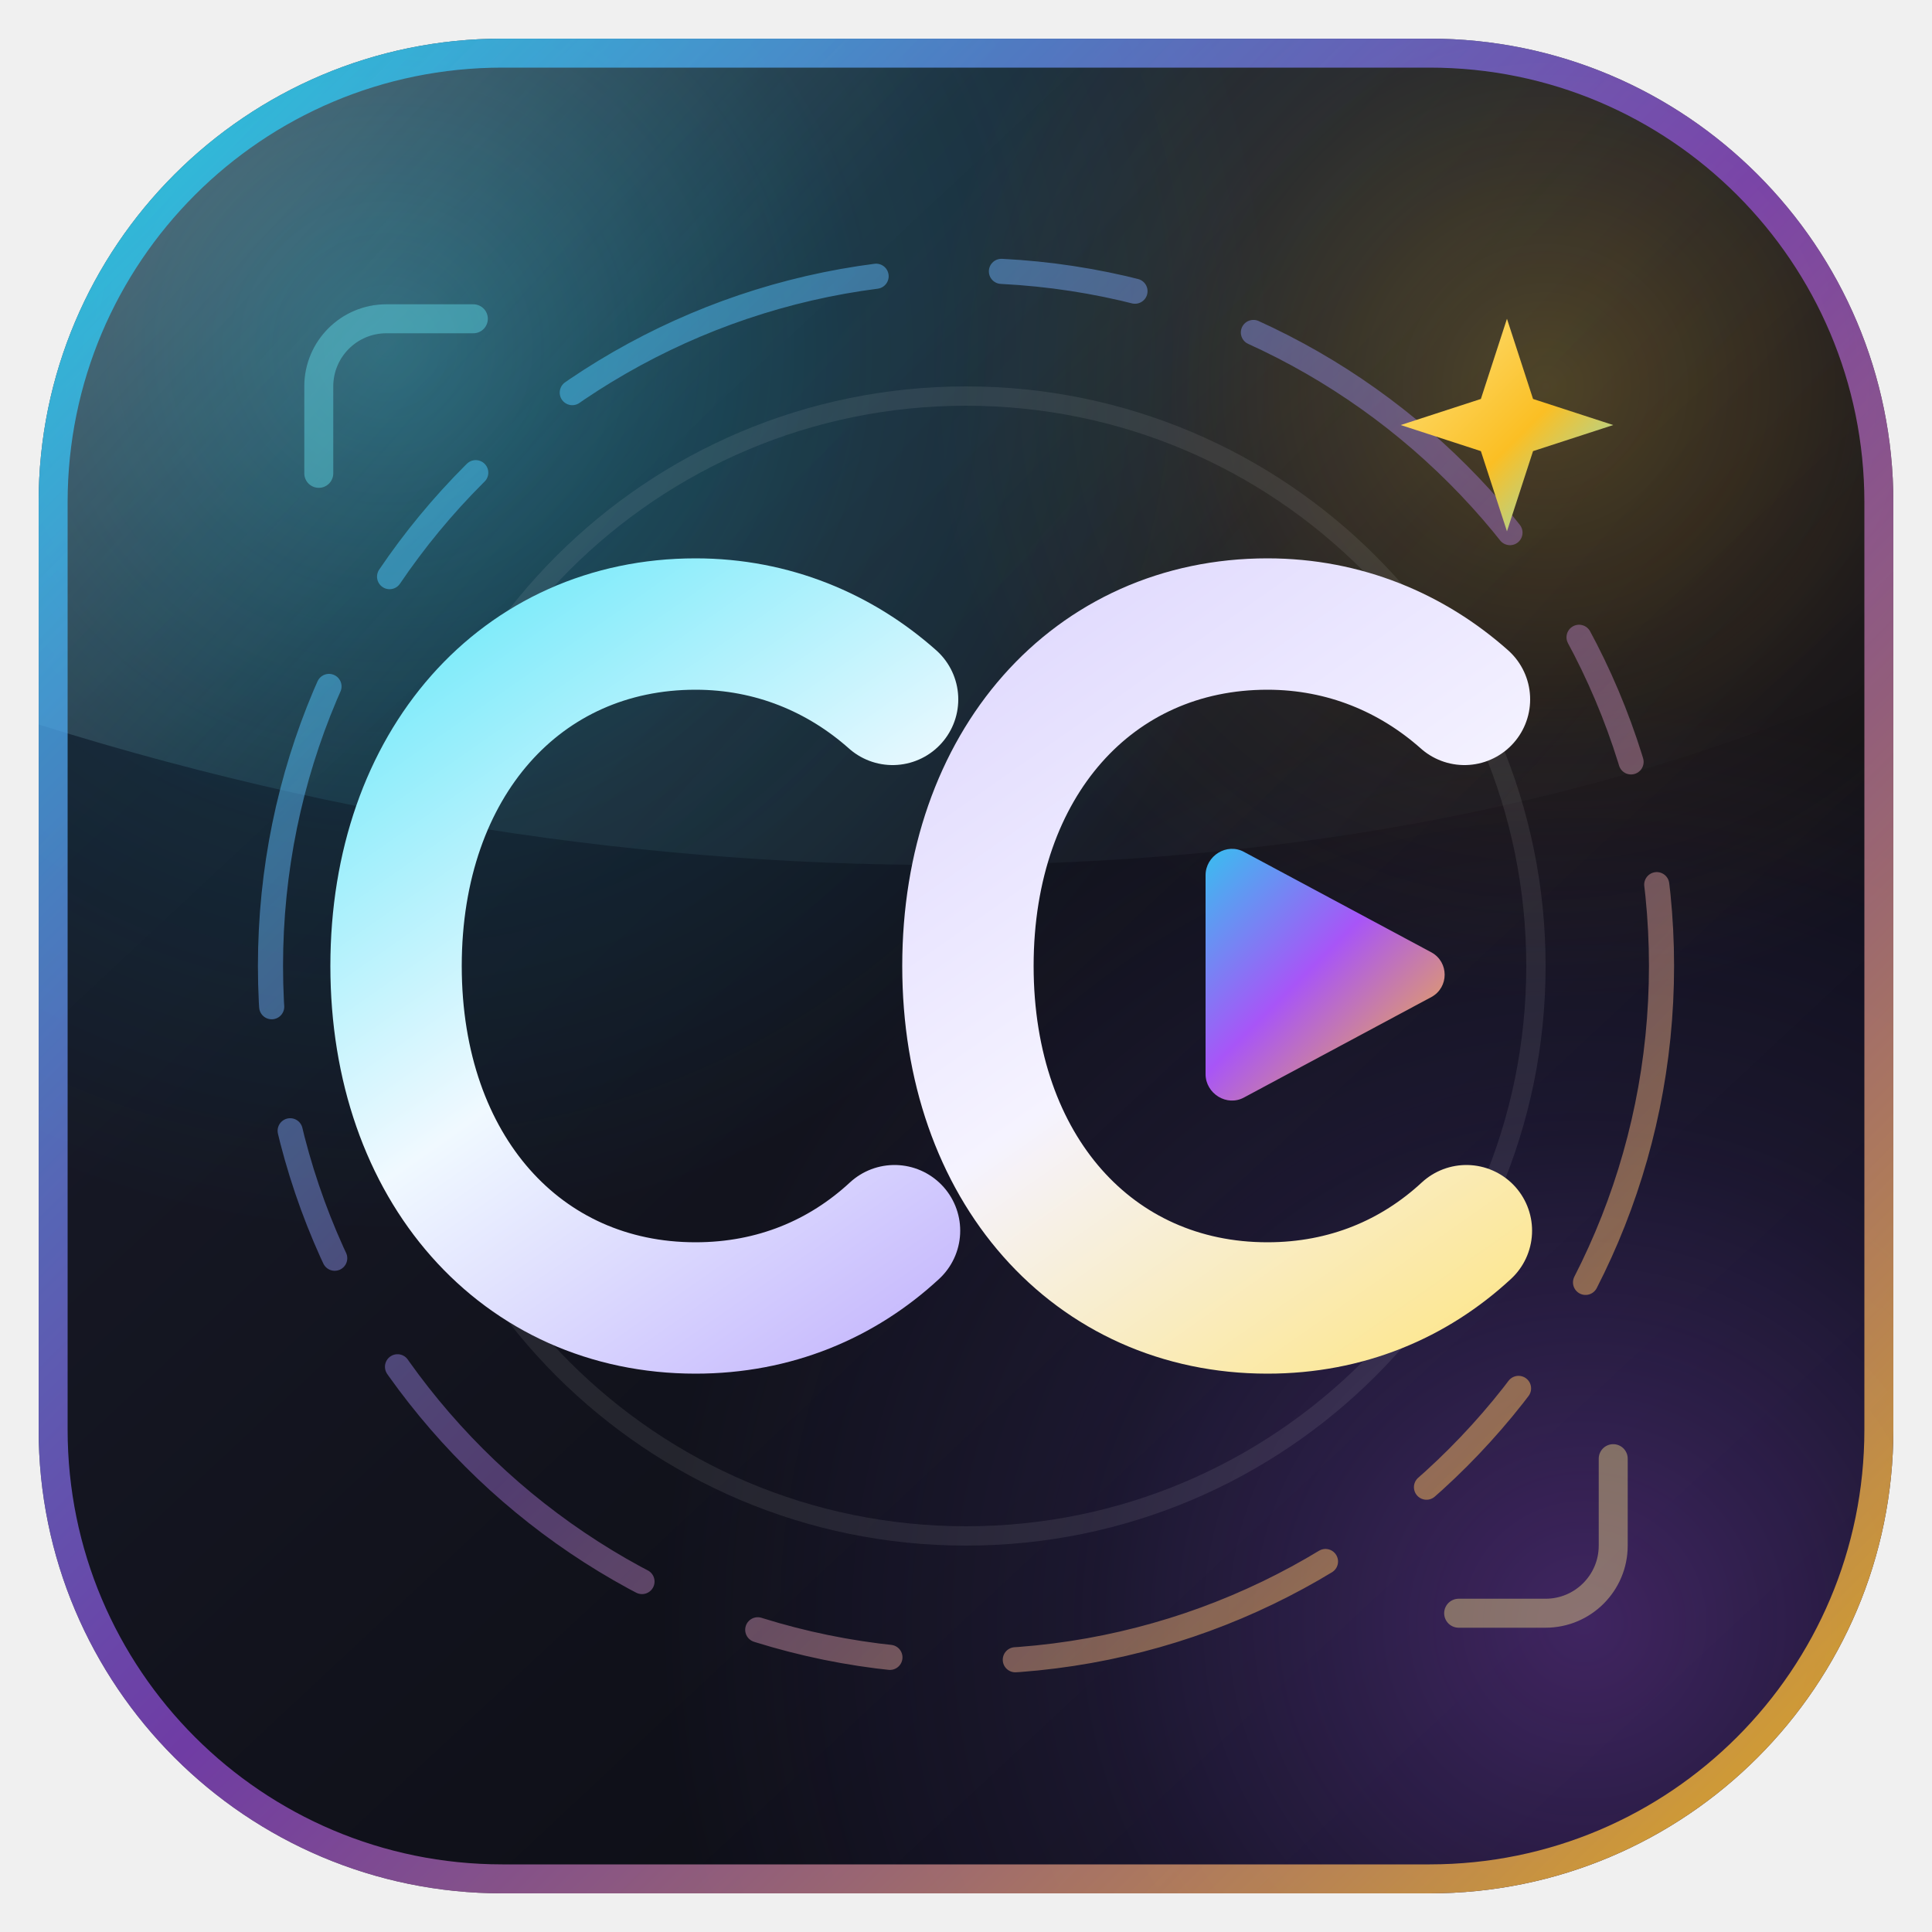
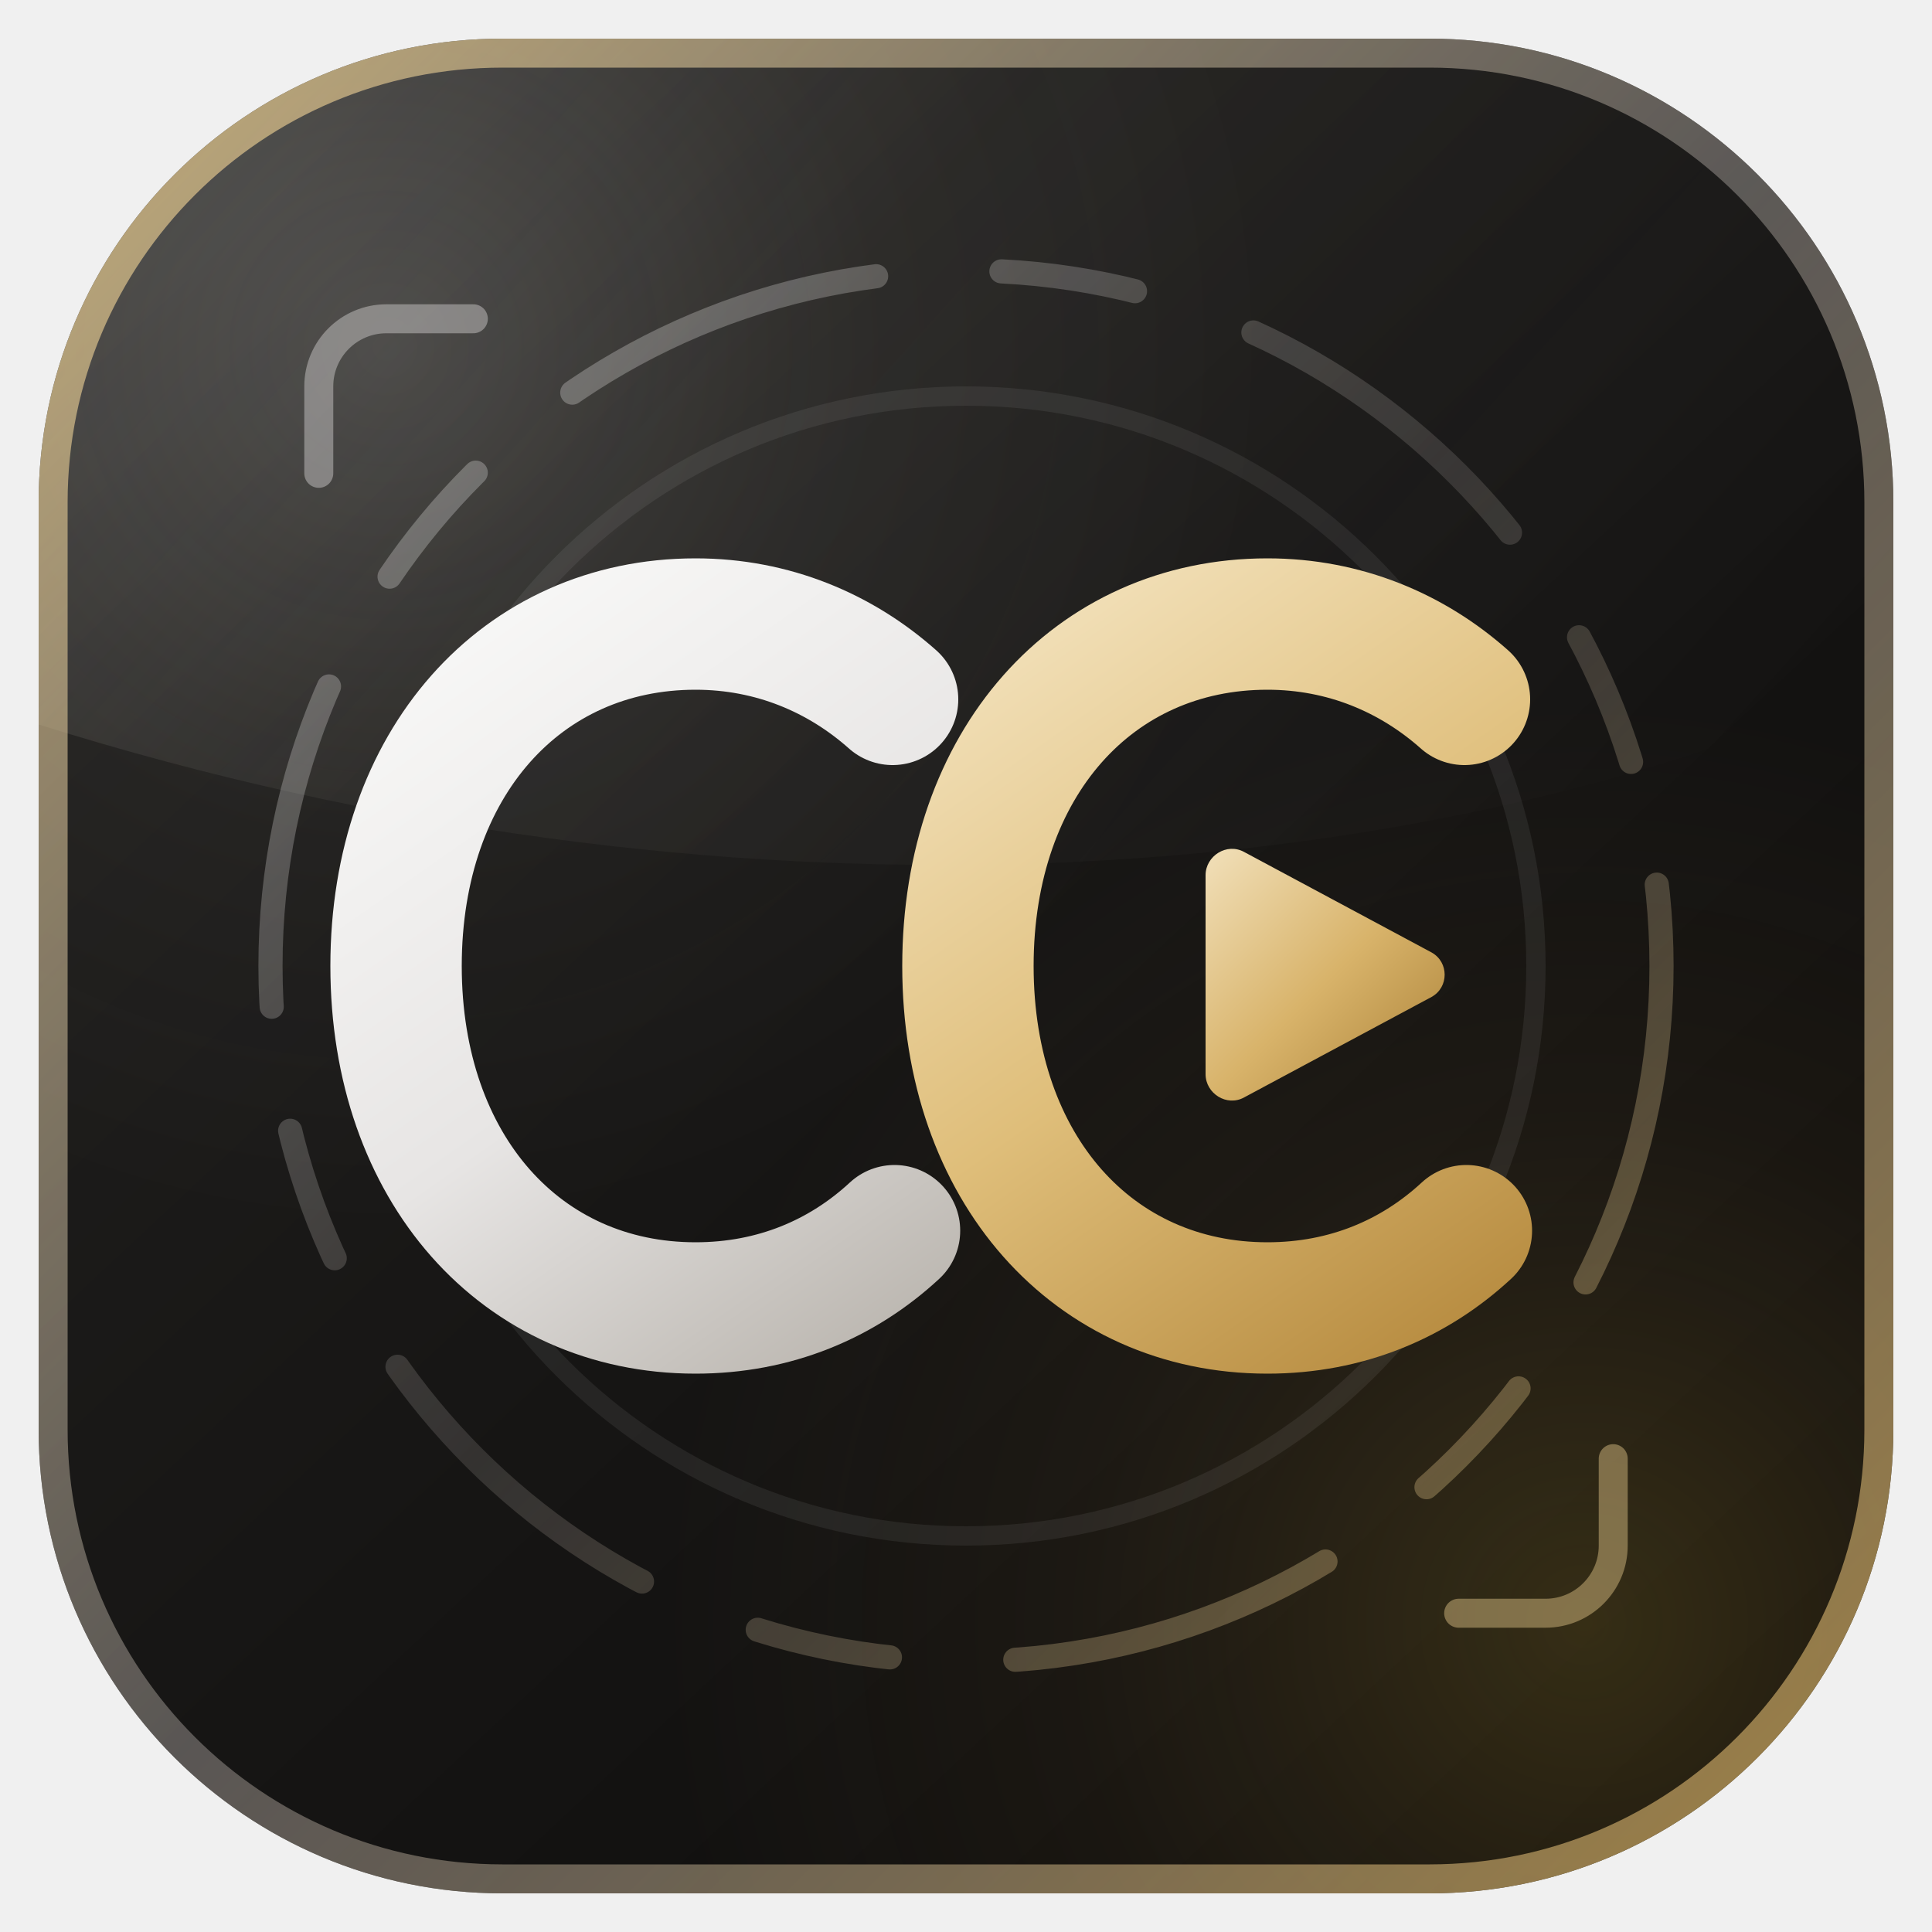
<svg xmlns="http://www.w3.org/2000/svg" viewBox="0 0 100 100" fill="none">
  <defs>
    <linearGradient id="cc-bg" x1="8" y1="6" x2="92" y2="96" gradientUnits="userSpaceOnUse">
-       <stop offset="0%" stop-color="#1B1E2E" />
-       <stop offset="50%" stop-color="#12131D" />
-       <stop offset="100%" stop-color="#090A10" />
+       <stop offset="0%" stop-color="#232220" />
+       <stop offset="52%" stop-color="#161514" />
+       <stop offset="100%" stop-color="#0C0B0A" />
    </linearGradient>
-     <linearGradient id="cc-sheen" x1="10" y1="4" x2="74" y2="62" gradientUnits="userSpaceOnUse">
-       <stop offset="0%" stop-color="#FFFFFF" stop-opacity="0.24" />
-       <stop offset="35%" stop-color="#67E8F9" stop-opacity="0.09" />
+     <linearGradient id="cc-sheen" x1="10" y1="4" x2="72" y2="60" gradientUnits="userSpaceOnUse">
+       <stop offset="0%" stop-color="#FFFFFF" stop-opacity="0.14" />
+       <stop offset="38%" stop-color="#E7E0D3" stop-opacity="0.05" />
      <stop offset="100%" stop-color="#FFFFFF" stop-opacity="0" />
    </linearGradient>
    <linearGradient id="cc-rim" x1="6" y1="6" x2="94" y2="94" gradientUnits="userSpaceOnUse">
-       <stop offset="0%" stop-color="#22D3EE" stop-opacity="0.82" />
-       <stop offset="50%" stop-color="#A855F7" stop-opacity="0.62" />
-       <stop offset="100%" stop-color="#FBBF24" stop-opacity="0.82" />
+       <stop offset="0%" stop-color="#E6C98B" stop-opacity="0.72" />
+       <stop offset="50%" stop-color="#A8A29E" stop-opacity="0.46" />
+       <stop offset="100%" stop-color="#C8A45D" stop-opacity="0.72" />
    </linearGradient>
    <linearGradient id="cc-aperture" x1="16" y1="16" x2="84" y2="84" gradientUnits="userSpaceOnUse">
-       <stop offset="0%" stop-color="#22D3EE" stop-opacity="0.72" />
-       <stop offset="52%" stop-color="#C084FC" stop-opacity="0.45" />
-       <stop offset="100%" stop-color="#FBBF24" stop-opacity="0.72" />
+       <stop offset="0%" stop-color="#E5E5E4" stop-opacity="0.45" />
+       <stop offset="50%" stop-color="#A8A29E" stop-opacity="0.24" />
+       <stop offset="100%" stop-color="#D6B46C" stop-opacity="0.52" />
    </linearGradient>
    <linearGradient id="cc-left" x1="20" y1="30" x2="48" y2="70" gradientUnits="userSpaceOnUse">
-       <stop offset="0%" stop-color="#67E8F9" />
-       <stop offset="52%" stop-color="#F0F9FF" />
-       <stop offset="100%" stop-color="#C4B5FD" />
+       <stop offset="0%" stop-color="#FAFAF9" />
+       <stop offset="55%" stop-color="#E7E5E4" />
+       <stop offset="100%" stop-color="#B8B3AC" />
    </linearGradient>
    <linearGradient id="cc-right" x1="49" y1="30" x2="77" y2="70" gradientUnits="userSpaceOnUse">
-       <stop offset="0%" stop-color="#DDD6FE" />
-       <stop offset="52%" stop-color="#F5F3FF" />
-       <stop offset="100%" stop-color="#FDE68A" />
+       <stop offset="0%" stop-color="#F5E6C4" />
+       <stop offset="52%" stop-color="#DFBE7A" />
+       <stop offset="100%" stop-color="#B5893D" />
    </linearGradient>
    <linearGradient id="cc-accent" x1="61" y1="43" x2="75" y2="57" gradientUnits="userSpaceOnUse">
-       <stop offset="0%" stop-color="#22D3EE" />
-       <stop offset="50%" stop-color="#A855F7" />
-       <stop offset="100%" stop-color="#FBBF24" />
+       <stop offset="0%" stop-color="#F6E8C8" />
+       <stop offset="55%" stop-color="#D8B36A" />
+       <stop offset="100%" stop-color="#A87E34" />
    </linearGradient>
-     <linearGradient id="cc-sparkle" x1="72" y1="16" x2="84" y2="28" gradientUnits="userSpaceOnUse">
-       <stop offset="0%" stop-color="#FDE68A" />
-       <stop offset="55%" stop-color="#FBBF24" />
-       <stop offset="100%" stop-color="#67E8F9" />
-     </linearGradient>
-     <radialGradient id="cc-glow-cyan" cx="20" cy="18" r="46" gradientUnits="userSpaceOnUse">
-       <stop offset="0%" stop-color="#22D3EE" stop-opacity="0.32" />
-       <stop offset="55%" stop-color="#06B6D4" stop-opacity="0.1" />
-       <stop offset="100%" stop-color="#06B6D4" stop-opacity="0" />
+     <radialGradient id="cc-glow-silver" cx="20" cy="18" r="46" gradientUnits="userSpaceOnUse">
+       <stop offset="0%" stop-color="#F5F5F4" stop-opacity="0.14" />
+       <stop offset="55%" stop-color="#D6D3D1" stop-opacity="0.04" />
+       <stop offset="100%" stop-color="#D6D3D1" stop-opacity="0" />
    </radialGradient>
-     <radialGradient id="cc-glow-violet" cx="82" cy="84" r="48" gradientUnits="userSpaceOnUse">
-       <stop offset="0%" stop-color="#A855F7" stop-opacity="0.34" />
-       <stop offset="55%" stop-color="#8B5CF6" stop-opacity="0.1" />
-       <stop offset="100%" stop-color="#8B5CF6" stop-opacity="0" />
-     </radialGradient>
-     <radialGradient id="cc-glow-gold" cx="80" cy="20" r="32" gradientUnits="userSpaceOnUse">
-       <stop offset="0%" stop-color="#FBBF24" stop-opacity="0.24" />
-       <stop offset="60%" stop-color="#F59E0B" stop-opacity="0.06" />
-       <stop offset="100%" stop-color="#F59E0B" stop-opacity="0" />
+     <radialGradient id="cc-glow-gold" cx="82" cy="84" r="48" gradientUnits="userSpaceOnUse">
+       <stop offset="0%" stop-color="#D4AF37" stop-opacity="0.2" />
+       <stop offset="55%" stop-color="#B88E44" stop-opacity="0.06" />
+       <stop offset="100%" stop-color="#B88E44" stop-opacity="0" />
    </radialGradient>
    <clipPath id="cc-clip">
      <rect x="2" y="2" width="96" height="96" rx="24" />
    </clipPath>
  </defs>
  <g clip-path="url(#cc-clip)">
    <rect x="2" y="2" width="96" height="96" rx="24" fill="url(#cc-bg)" />
-     <rect x="2" y="2" width="96" height="96" fill="url(#cc-glow-cyan)" />
-     <rect x="2" y="2" width="96" height="96" fill="url(#cc-glow-violet)" />
+     <rect x="2" y="2" width="96" height="96" fill="url(#cc-glow-silver)" />
    <rect x="2" y="2" width="96" height="96" fill="url(#cc-glow-gold)" />
    <path d="M2 26C2 12.745 12.745 2 26 2H74C87.255 2 98 12.745 98 26V35C73 46.5 37 48.5 2 37.5V26Z" fill="url(#cc-sheen)" />
-     <circle cx="50" cy="50" r="36" stroke="url(#cc-aperture)" stroke-width="1.3" stroke-dasharray="17 6.5 7 6.5" stroke-linecap="round" opacity="0.82" />
-     <circle cx="50" cy="50" r="29.5" stroke="#FFFFFF" stroke-opacity="0.08" stroke-width="1" />
-     <path d="M16.5 24.5V20C16.5 18.067 18.067 16.5 20 16.5H24.5" stroke="#67E8F9" stroke-opacity="0.4" stroke-width="1.5" stroke-linecap="round" />
-     <path d="M83.5 75.5V80C83.5 81.933 81.933 83.5 80 83.5H75.5" stroke="#FDE68A" stroke-opacity="0.4" stroke-width="1.5" stroke-linecap="round" />
+     <circle cx="50" cy="50" r="36" stroke="url(#cc-aperture)" stroke-width="1.25" stroke-dasharray="17 6.5 7 6.5" stroke-linecap="round" opacity="0.85" />
+     <circle cx="50" cy="50" r="29.5" stroke="#FFFFFF" stroke-opacity="0.07" stroke-width="1" />
+     <path d="M16.5 24.5V20C16.5 18.067 18.067 16.5 20 16.5H24.5" stroke="#E7E5E4" stroke-opacity="0.4" stroke-width="1.5" stroke-linecap="round" />
+     <path d="M83.5 75.5V80C83.5 81.933 81.933 83.5 80 83.5H75.5" stroke="#E6C98B" stroke-opacity="0.45" stroke-width="1.5" stroke-linecap="round" />
    <path d="M46.2 36.2C43.5 33.8 40 32.3 36 32.3C27 32.3 20.5 39.5 20.5 50C20.5 60.5 27 67.7 36 67.7C40.1 67.7 43.6 66.2 46.3 63.7" stroke="url(#cc-left)" stroke-width="6.8" stroke-linecap="round" />
    <path d="M75.8 36.2C73.1 33.8 69.6 32.3 65.6 32.3C56.6 32.3 50.1 39.5 50.1 50C50.1 60.5 56.6 67.7 65.6 67.7C69.7 67.7 73.2 66.2 75.9 63.7" stroke="url(#cc-right)" stroke-width="6.8" stroke-linecap="round" />
    <path d="M64.4 44.1L74.1 49.3C75 49.8 75 51.1 74.1 51.6L64.4 56.8C63.5 57.3 62.4 56.6 62.4 55.6V45.3C62.4 44.3 63.5 43.6 64.4 44.1Z" fill="url(#cc-accent)" />
-     <path d="M78 16.5L79.35 20.65L83.5 22L79.35 23.35L78 27.5L76.65 23.35L72.5 22L76.65 20.65L78 16.5Z" fill="url(#cc-sparkle)" />
  </g>
  <rect x="2.75" y="2.75" width="94.5" height="94.5" rx="23.25" stroke="url(#cc-rim)" stroke-width="1.5" />
</svg>
